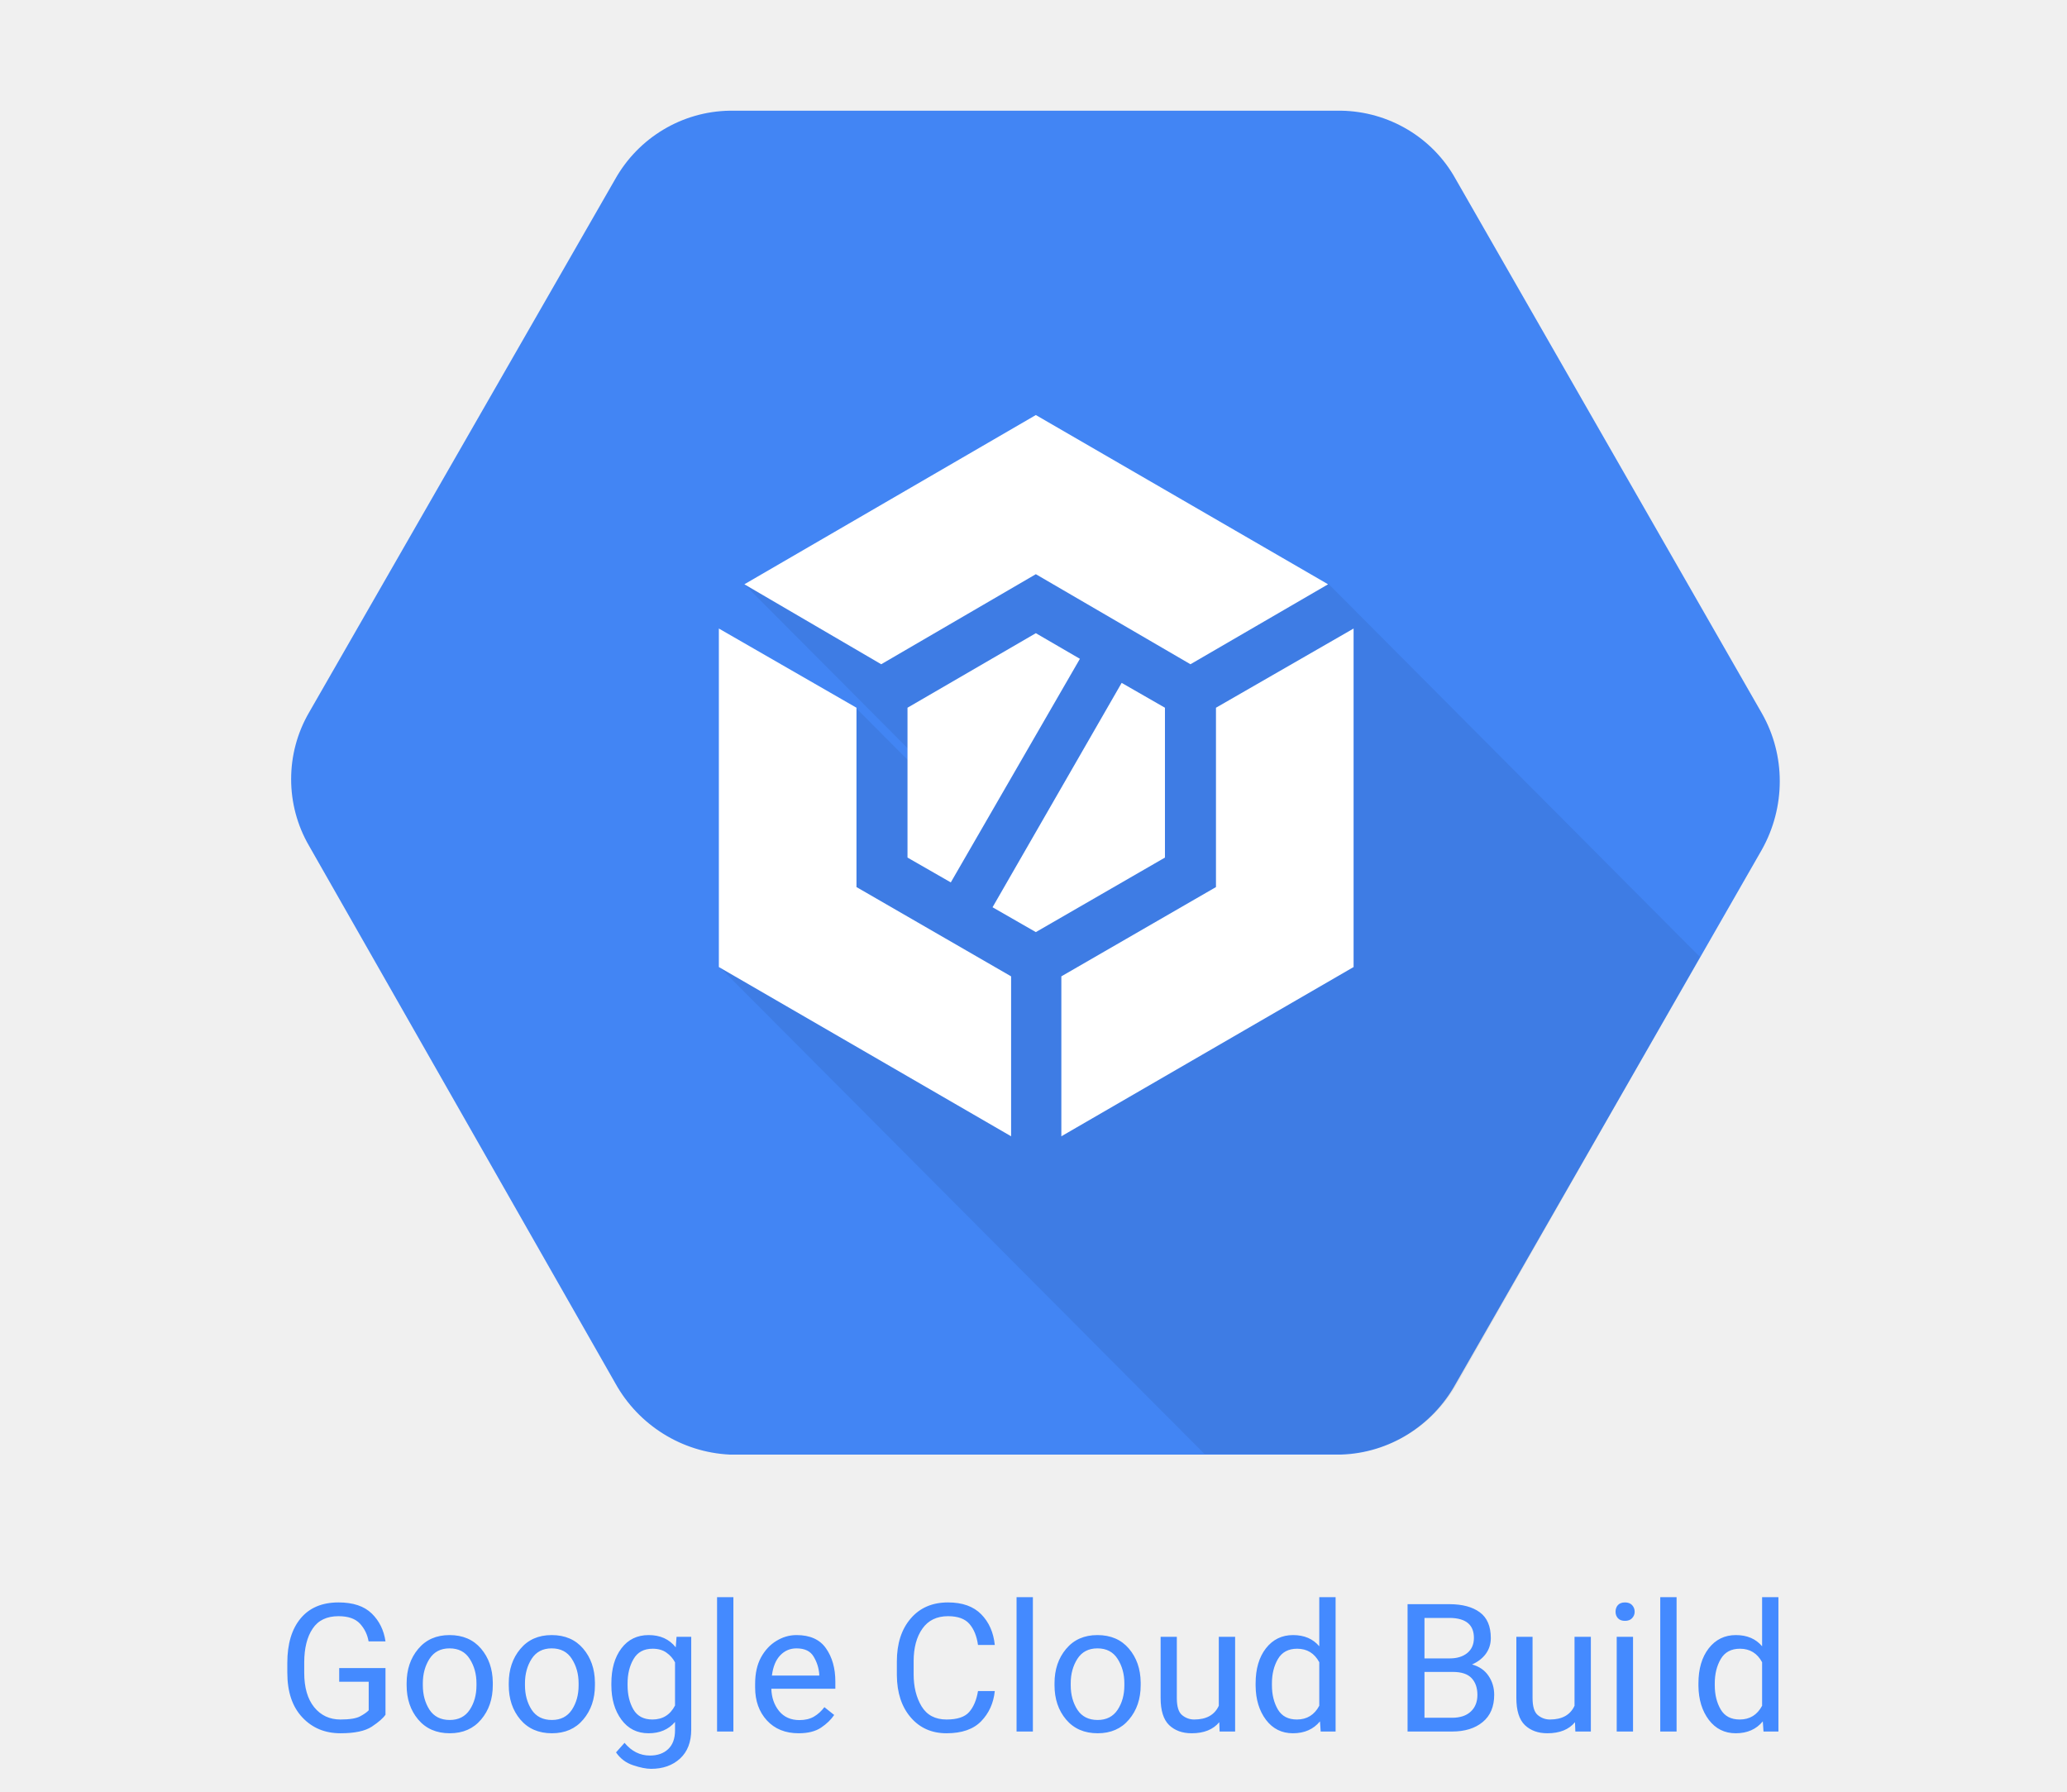
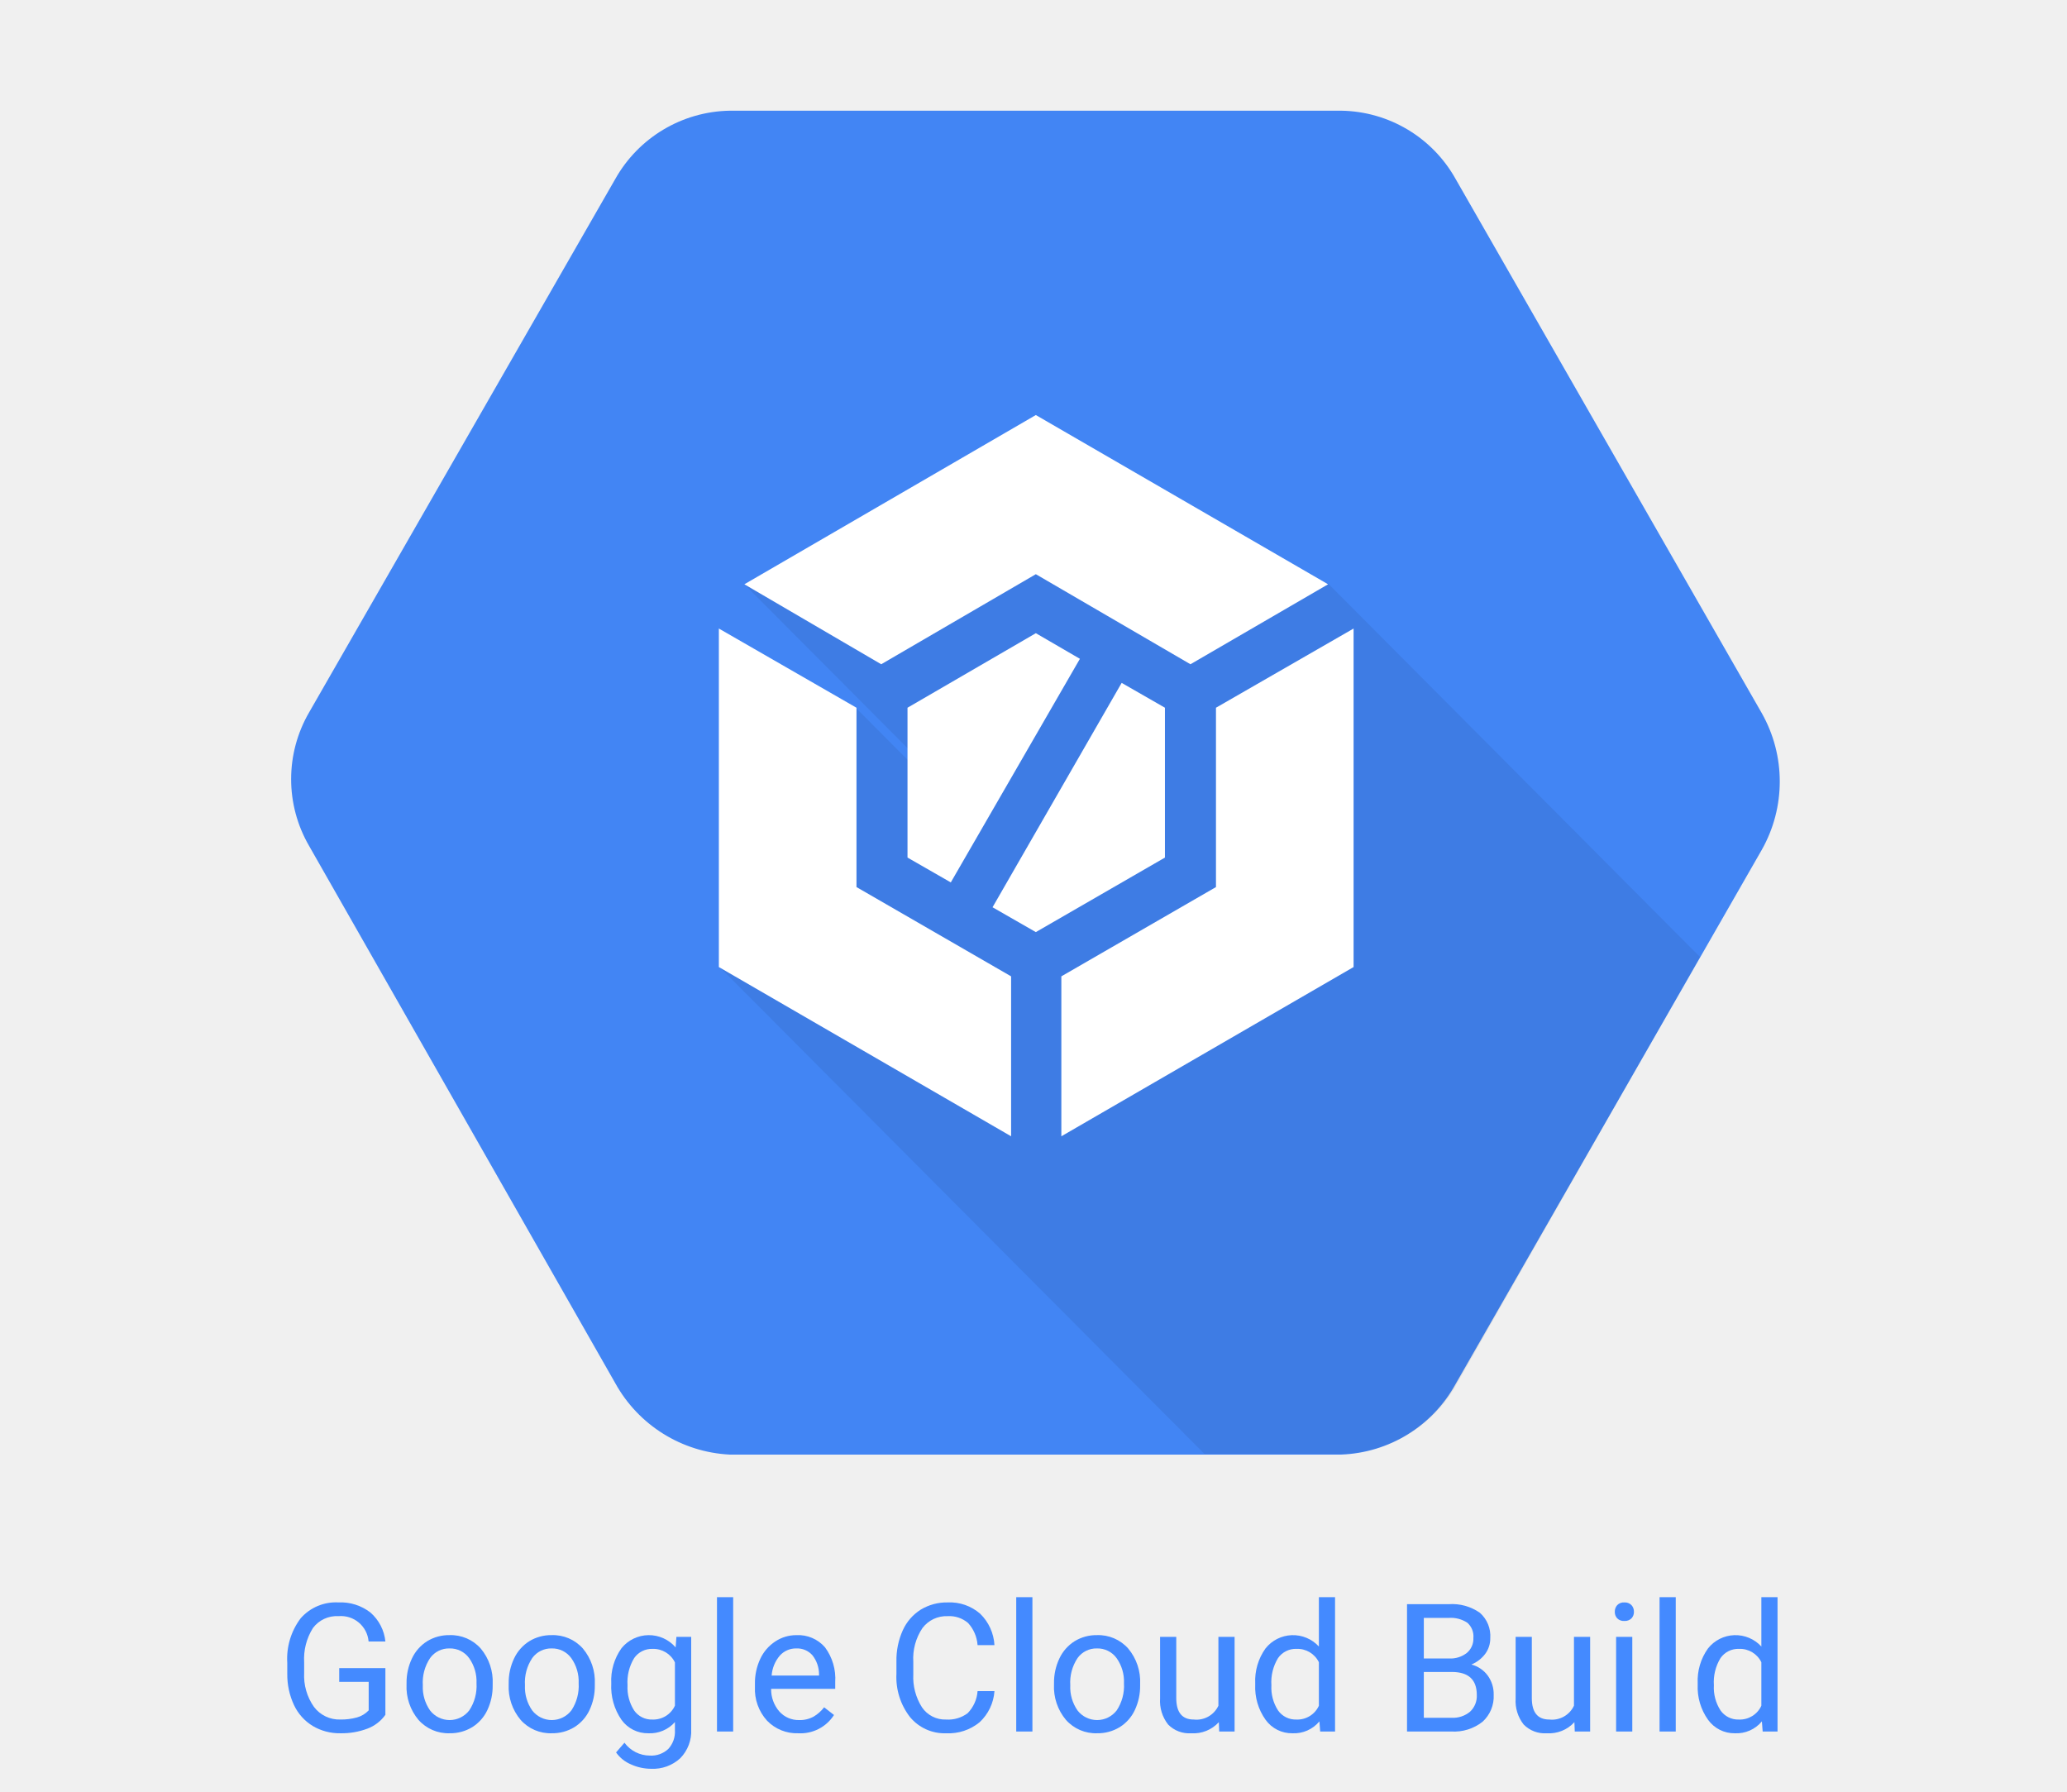
- <svg xmlns="http://www.w3.org/2000/svg" width="277px" height="240px" viewBox="0 0 277 240" version="1.1">
-   <defs />
-   <g id="gcb" stroke="none" stroke-width="1" fill="none" fill-rule="evenodd">
-     <text id="Google-Cloud-Build" font-family="Roboto-Regular, Roboto" font-size="24" font-weight="normal" fill="#448AFF">
-       <tspan x="37.068" y="232">Google Cloud Build</tspan>
-     </text>
-     <g id="google-cloud-build" transform="translate(39, 0)">
-       <rect id="Rectangle" x="0" y="0" width="200" height="200" />
-       <g id="Group" transform="translate(0, 14)" fill-rule="nonzero">
-         <path d="M197.099,81.554 L156.071,9.986 C152.963,4.369 147.057,0.936 140.738,0.832 L58.785,0.832 C52.362,0.936 46.56,4.473 43.452,9.986 L2.424,81.45 C-0.788,86.963 -0.788,93.829 2.424,99.342 L43.452,171.326 C46.56,176.943 52.362,180.584 58.785,180.896 L140.738,180.896 C147.161,180.688 152.963,177.047 156.071,171.43 L197.099,99.862 C200.311,94.141 200.311,87.171 197.099,81.554 Z" id="Shape" fill="#4285F4" />
-         <path d="M188.811,114.217 L138.976,64.182 L99.813,51.283 L60.754,64.286 L84.272,87.899 L84.272,89.46 L75.777,80.93 L57.439,115.57 L122.399,180.792 L140.945,180.792 C147.368,180.584 153.17,176.943 156.278,171.326 L188.811,114.217 Z" id="Shape" fill="#000000" opacity="0.07" />
-         <g transform="translate(57.02416, 41.60919)" fill="#FFFFFF" id="Shape">
-           <g transform="translate(24.86536, 29.12644)">
-             <polygon points="17.924 40.153 35.226 30.167 35.226 10.09 29.424 6.761 12.122 36.824" />
-             <polygon points="0.725 10.09 0.725 30.167 6.527 33.495 23.829 3.537 17.924 0.104" />
-           </g>
-           <g>
-             <polygon points="39.474 75.209 18.753 63.246 18.753 39.217 0.311 28.606 0.311 73.96 39.474 96.637" />
-             <polygon points="22.068 33.391 42.789 21.325 63.51 33.391 81.952 22.677 42.789 0 3.73 22.677" />
-             <polygon points="66.929 39.217 66.929 63.246 46.208 75.209 46.208 96.637 85.371 73.96 85.371 28.606" />
-           </g>
+ <svg xmlns="http://www.w3.org/2000/svg" id="Layer_1" data-name="Layer 1" viewBox="0 0 277 240">
+   <defs>
+     <style>.cls-1,.cls-5{isolation:isolate;}.cls-2{fill:#448aff;}.cls-3{fill:none;}.cls-4{fill:#4285f4;}.cls-5{opacity:0.07;}.cls-6{fill:#fff;}</style>
+   </defs>
+   <g id="gcb">
+     <g id="Google-Cloud-Build" class="cls-1">
+       <g class="cls-1">
+         <path class="cls-2" d="M51.646,229.762a5.198,5.198,0,0,1-2.42,1.857,9.775,9.775,0,0,1-3.615.615,7.011,7.011,0,0,1-3.703-.979,6.519,6.519,0,0,1-2.502-2.783,9.613,9.613,0,0,1-.908-4.184v-1.488a8.973,8.973,0,0,1,1.799-5.977,6.268,6.268,0,0,1,5.057-2.121,6.474,6.474,0,0,1,4.301,1.365,5.947,5.947,0,0,1,1.992,3.873h-2.25a3.72,3.72,0,0,0-4.031-3.398,3.983,3.983,0,0,0-3.428,1.59,7.756,7.756,0,0,0-1.178,4.603v1.396a7.269,7.269,0,0,0,1.312,4.567,4.252,4.252,0,0,0,3.551,1.695,7.863,7.863,0,0,0,2.215-.28,3.428,3.428,0,0,0,1.57-.947v-3.823H45.459v-1.84h6.188Z" />
+         <path class="cls-2" d="M54.482,225.543a7.489,7.489,0,0,1,.732-3.352,5.464,5.464,0,0,1,2.039-2.297,5.551,5.551,0,0,1,2.982-.809,5.347,5.347,0,0,1,4.189,1.793,6.898,6.898,0,0,1,1.6,4.77v.152a7.555,7.555,0,0,1-.709,3.322,5.383,5.383,0,0,1-2.027,2.291,5.614,5.614,0,0,1-3.029.82,5.334,5.334,0,0,1-4.178-1.793,6.863,6.863,0,0,1-1.6-4.746Zm2.18.258a5.424,5.424,0,0,0,.979,3.387,3.316,3.316,0,0,0,5.244-.018,5.932,5.932,0,0,0,.973-3.627,5.415,5.415,0,0,0-.99-3.381,3.148,3.148,0,0,0-2.631-1.295,3.113,3.113,0,0,0-2.59,1.277A5.888,5.888,0,0,0,56.662,225.801Z" />
+         <path class="cls-2" d="M68.17,225.543a7.489,7.489,0,0,1,.732-3.352,5.464,5.464,0,0,1,2.039-2.297,5.551,5.551,0,0,1,2.982-.809,5.347,5.347,0,0,1,4.189,1.793,6.898,6.898,0,0,1,1.6,4.77v.152a7.555,7.555,0,0,1-.709,3.322,5.383,5.383,0,0,1-2.027,2.291,5.614,5.614,0,0,1-3.029.82,5.334,5.334,0,0,1-4.178-1.793,6.863,6.863,0,0,1-1.6-4.746Zm2.18.258a5.424,5.424,0,0,0,.979,3.387,3.316,3.316,0,0,0,5.244-.018,5.932,5.932,0,0,0,.973-3.627,5.415,5.415,0,0,0-.99-3.381,3.148,3.148,0,0,0-2.631-1.295,3.113,3.113,0,0,0-2.59,1.277A5.888,5.888,0,0,0,70.35,225.801Z" />
+         <path class="cls-2" d="M81.916,225.555a7.452,7.452,0,0,1,1.371-4.717,4.727,4.727,0,0,1,7.254-.111l.105-1.406H92.627v12.375a5.158,5.158,0,0,1-1.459,3.879,5.384,5.384,0,0,1-3.92,1.418,6.521,6.521,0,0,1-2.684-.586,4.62,4.62,0,0,1-2.004-1.605l1.125-1.301a4.239,4.239,0,0,0,3.41,1.723,3.322,3.322,0,0,0,2.467-.891,3.404,3.404,0,0,0,.885-2.508v-1.09a4.456,4.456,0,0,1-3.551,1.5,4.331,4.331,0,0,1-3.604-1.793A7.835,7.835,0,0,1,81.916,225.555Zm2.18.246a5.685,5.685,0,0,0,.879,3.369,2.856,2.856,0,0,0,2.461,1.225,3.176,3.176,0,0,0,3.012-1.863v-5.789a3.213,3.213,0,0,0-2.988-1.816,2.881,2.881,0,0,0-2.473,1.23A6.192,6.192,0,0,0,84.096,225.801Z" />
+         <path class="cls-2" d="M98.252,232H96.084V214h2.168Z" />
+         <path class="cls-2" d="M106.982,232.234a5.54,5.54,0,0,1-4.195-1.693,6.285,6.285,0,0,1-1.617-4.529v-.398a7.609,7.609,0,0,1,.721-3.369,5.622,5.622,0,0,1,2.016-2.32,5.068,5.068,0,0,1,2.807-.838,4.749,4.749,0,0,1,3.844,1.629,7.053,7.053,0,0,1,1.371,4.664v.902h-8.59a4.507,4.507,0,0,0,1.096,3.029,3.444,3.444,0,0,0,2.666,1.154,3.776,3.776,0,0,0,1.945-.469,4.888,4.888,0,0,0,1.395-1.242l1.324,1.031A5.325,5.325,0,0,1,106.982,232.234Zm-.27-11.367a2.892,2.892,0,0,0-2.203.955A4.642,4.642,0,0,0,103.408,224.5h6.352v-.164a4.129,4.129,0,0,0-.891-2.561A2.723,2.723,0,0,0,106.713,220.867Z" />
+         <path class="cls-2" d="M133.268,226.586a6.277,6.277,0,0,1-1.998,4.178,6.548,6.548,0,0,1-4.471,1.471,6.012,6.012,0,0,1-4.846-2.168,8.722,8.722,0,0,1-1.822-5.801V222.625a9.722,9.722,0,0,1,.85-4.184,6.346,6.346,0,0,1,2.408-2.771,6.705,6.705,0,0,1,3.609-.967,6.165,6.165,0,0,1,4.359,1.518,6.353,6.353,0,0,1,1.91,4.201h-2.262a4.903,4.903,0,0,0-1.271-2.962,3.847,3.847,0,0,0-2.736-.917,4.023,4.023,0,0,0-3.381,1.596,7.319,7.319,0,0,0-1.225,4.538v1.654a7.529,7.529,0,0,0,1.16,4.422,3.748,3.748,0,0,0,3.246,1.642,4.33,4.33,0,0,0,2.877-.85,4.715,4.715,0,0,0,1.33-2.959Z" />
+         <path class="cls-2" d="M138.354,232h-2.168V214h2.168Z" />
+         <path class="cls-2" d="M141.248,225.543a7.489,7.489,0,0,1,.732-3.352,5.464,5.464,0,0,1,2.039-2.297,5.551,5.551,0,0,1,2.982-.809,5.347,5.347,0,0,1,4.189,1.793,6.898,6.898,0,0,1,1.6,4.77v.152a7.555,7.555,0,0,1-.709,3.322,5.383,5.383,0,0,1-2.027,2.291,5.614,5.614,0,0,1-3.029.82,5.334,5.334,0,0,1-4.178-1.793,6.863,6.863,0,0,1-1.6-4.746Zm2.18.258a5.424,5.424,0,0,0,.979,3.387,3.316,3.316,0,0,0,5.244-.018,5.932,5.932,0,0,0,.973-3.627,5.415,5.415,0,0,0-.99-3.381,3.148,3.148,0,0,0-2.631-1.295,3.113,3.113,0,0,0-2.59,1.277A5.888,5.888,0,0,0,143.428,225.801Z" />
+         <path class="cls-2" d="M163.338,230.746a4.605,4.605,0,0,1-3.715,1.488,3.942,3.942,0,0,1-3.088-1.178,5.098,5.098,0,0,1-1.072-3.486v-8.25h2.168v8.191q0,2.883,2.344,2.883a3.245,3.245,0,0,0,3.305-1.852v-9.223h2.168V232h-2.062Z" />
+         <path class="cls-2" d="M168.213,225.555a7.428,7.428,0,0,1,1.383-4.693,4.705,4.705,0,0,1,7.148-.252V214h2.168v18h-1.992l-.105-1.359a4.415,4.415,0,0,1-3.621,1.594,4.331,4.331,0,0,1-3.592-1.805,7.512,7.512,0,0,1-1.389-4.711Zm2.168.246a5.624,5.624,0,0,0,.891,3.375,2.879,2.879,0,0,0,2.461,1.219,3.163,3.163,0,0,0,3.012-1.852v-5.824a3.187,3.187,0,0,0-2.988-1.793,2.893,2.893,0,0,0-2.484,1.23A6.192,6.192,0,0,0,170.381,225.801Z" />
+         <path class="cls-2" d="M188.557,232V214.938h5.578a6.475,6.475,0,0,1,4.178,1.148,4.139,4.139,0,0,1,1.4,3.398,3.466,3.466,0,0,1-.68,2.115,4.406,4.406,0,0,1-1.852,1.424,3.957,3.957,0,0,1,2.186,1.471,4.221,4.221,0,0,1,.803,2.584,4.563,4.563,0,0,1-1.488,3.609,6.155,6.155,0,0,1-4.207,1.312Zm2.25-9.785h3.398a3.557,3.557,0,0,0,2.361-.74,2.479,2.479,0,0,0,.885-2.008,2.437,2.437,0,0,0-.82-2.049,4.028,4.028,0,0,0-2.496-.641h-3.328Zm0,1.805v6.141h3.715A3.577,3.577,0,0,0,197,229.346a2.86,2.86,0,0,0,.908-2.244q0-3.082-3.352-3.082Z" />
+         <path class="cls-2" d="M210.986,230.746a4.605,4.605,0,0,1-3.715,1.488,3.942,3.942,0,0,1-3.088-1.178,5.098,5.098,0,0,1-1.072-3.486v-8.25h2.168v8.191q0,2.883,2.344,2.883a3.245,3.245,0,0,0,3.305-1.852v-9.223h2.168V232h-2.062Z" />
+         <path class="cls-2" d="M216.4,215.957a1.294,1.294,0,0,1,.322-.891,1.21,1.21,0,0,1,.955-.363,1.229,1.229,0,0,1,.961.363,1.28,1.28,0,0,1,.328.891,1.238,1.238,0,0,1-.328.879,1.251,1.251,0,0,1-.961.352,1.232,1.232,0,0,1-.955-.352A1.251,1.251,0,0,1,216.4,215.957ZM218.744,232h-2.168V219.32h2.168Z" />
+         <path class="cls-2" d="M224.568,232h-2.168V214h2.168Z" />
+         <path class="cls-2" d="M227.51,225.555a7.428,7.428,0,0,1,1.383-4.693,4.705,4.705,0,0,1,7.148-.252V214h2.168v18H236.217l-.105-1.359a4.415,4.415,0,0,1-3.621,1.594,4.331,4.331,0,0,1-3.592-1.805,7.512,7.512,0,0,1-1.389-4.711Zm2.168.246a5.624,5.624,0,0,0,.891,3.375,2.879,2.879,0,0,0,2.461,1.219A3.163,3.163,0,0,0,236.041,228.543v-5.824a3.187,3.187,0,0,0-2.988-1.793,2.893,2.893,0,0,0-2.484,1.23A6.192,6.192,0,0,0,229.678,225.801Z" />
+       </g>
+     </g>
+     <g id="google-cloud-build-2" data-name="google-cloud-build">
+       <g id="Rectangle">
+         <rect class="cls-3" x="39" width="200" height="200" />
+       </g>
+       <g id="Group">
+         <g id="Shape">
+           <path class="cls-4" d="M236.099,95.554,195.071,23.986a17.858,17.858,0,0,0-15.334-9.154H97.785a17.946,17.946,0,0,0-15.334,9.154L41.424,95.45a17.816,17.816,0,0,0,0,17.892l41.028,71.984A18.581,18.581,0,0,0,97.785,194.896h81.952a18.251,18.251,0,0,0,15.334-9.466L236.099,113.862A18.598,18.598,0,0,0,236.099,95.554Z" />
+         </g>
+         <g id="Shape-2" data-name="Shape" class="cls-5">
+           <path d="M227.811,128.217,177.976,78.182l-39.163-12.899L99.754,78.286l23.518,23.613v1.56l-8.496-8.53L96.439,129.57l64.961,65.222h18.545a18.251,18.251,0,0,0,15.334-9.466Z" />
+         </g>
+         <g id="Shape-3" data-name="Shape">
+           <polygon class="cls-6" points="138.813 124.889 156.115 114.902 156.115 94.826 150.314 91.497 133.011 121.56 138.813 124.889" />
+           <polygon class="cls-6" points="121.615 94.826 121.615 114.902 127.417 118.231 144.719 88.272 138.813 84.84 121.615 94.826" />
+           <polygon class="cls-6" points="135.498 130.818 114.777 118.855 114.777 94.826 96.335 84.216 96.335 129.57 135.498 152.247 135.498 130.818" />
+           <polygon class="cls-6" points="118.092 89.001 138.813 76.934 159.534 89.001 177.976 78.286 138.813 55.609 99.754 78.286 118.092 89.001" />
+           <polygon class="cls-6" points="162.953 94.826 162.953 118.855 142.232 130.818 142.232 152.247 181.395 129.57 181.395 84.216 162.953 94.826" />
        </g>
      </g>
    </g>
  </g>
</svg>
